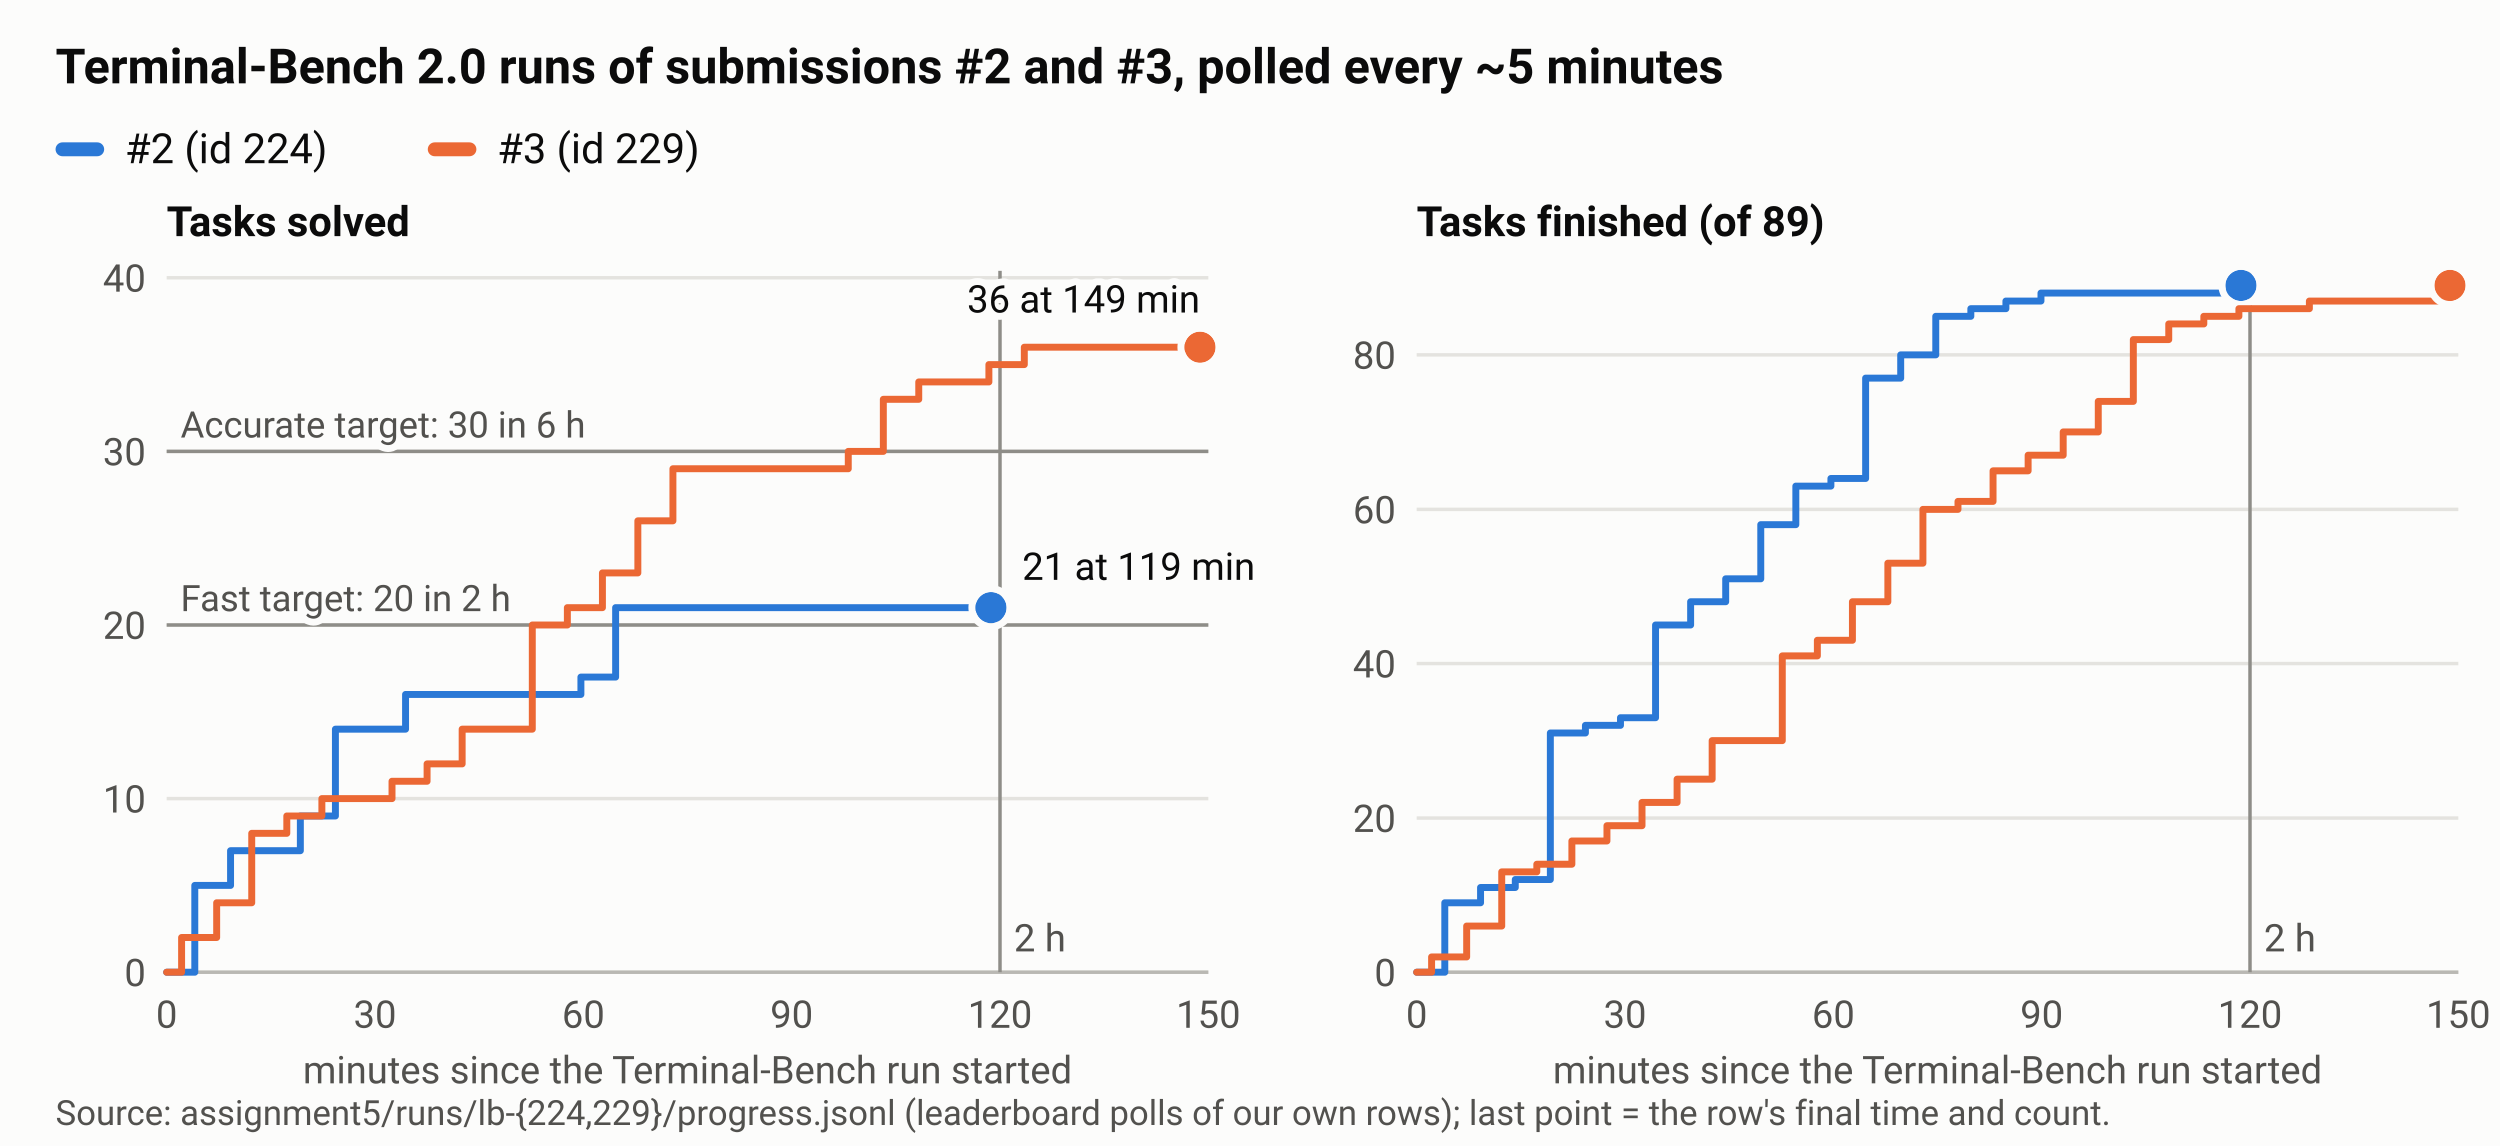
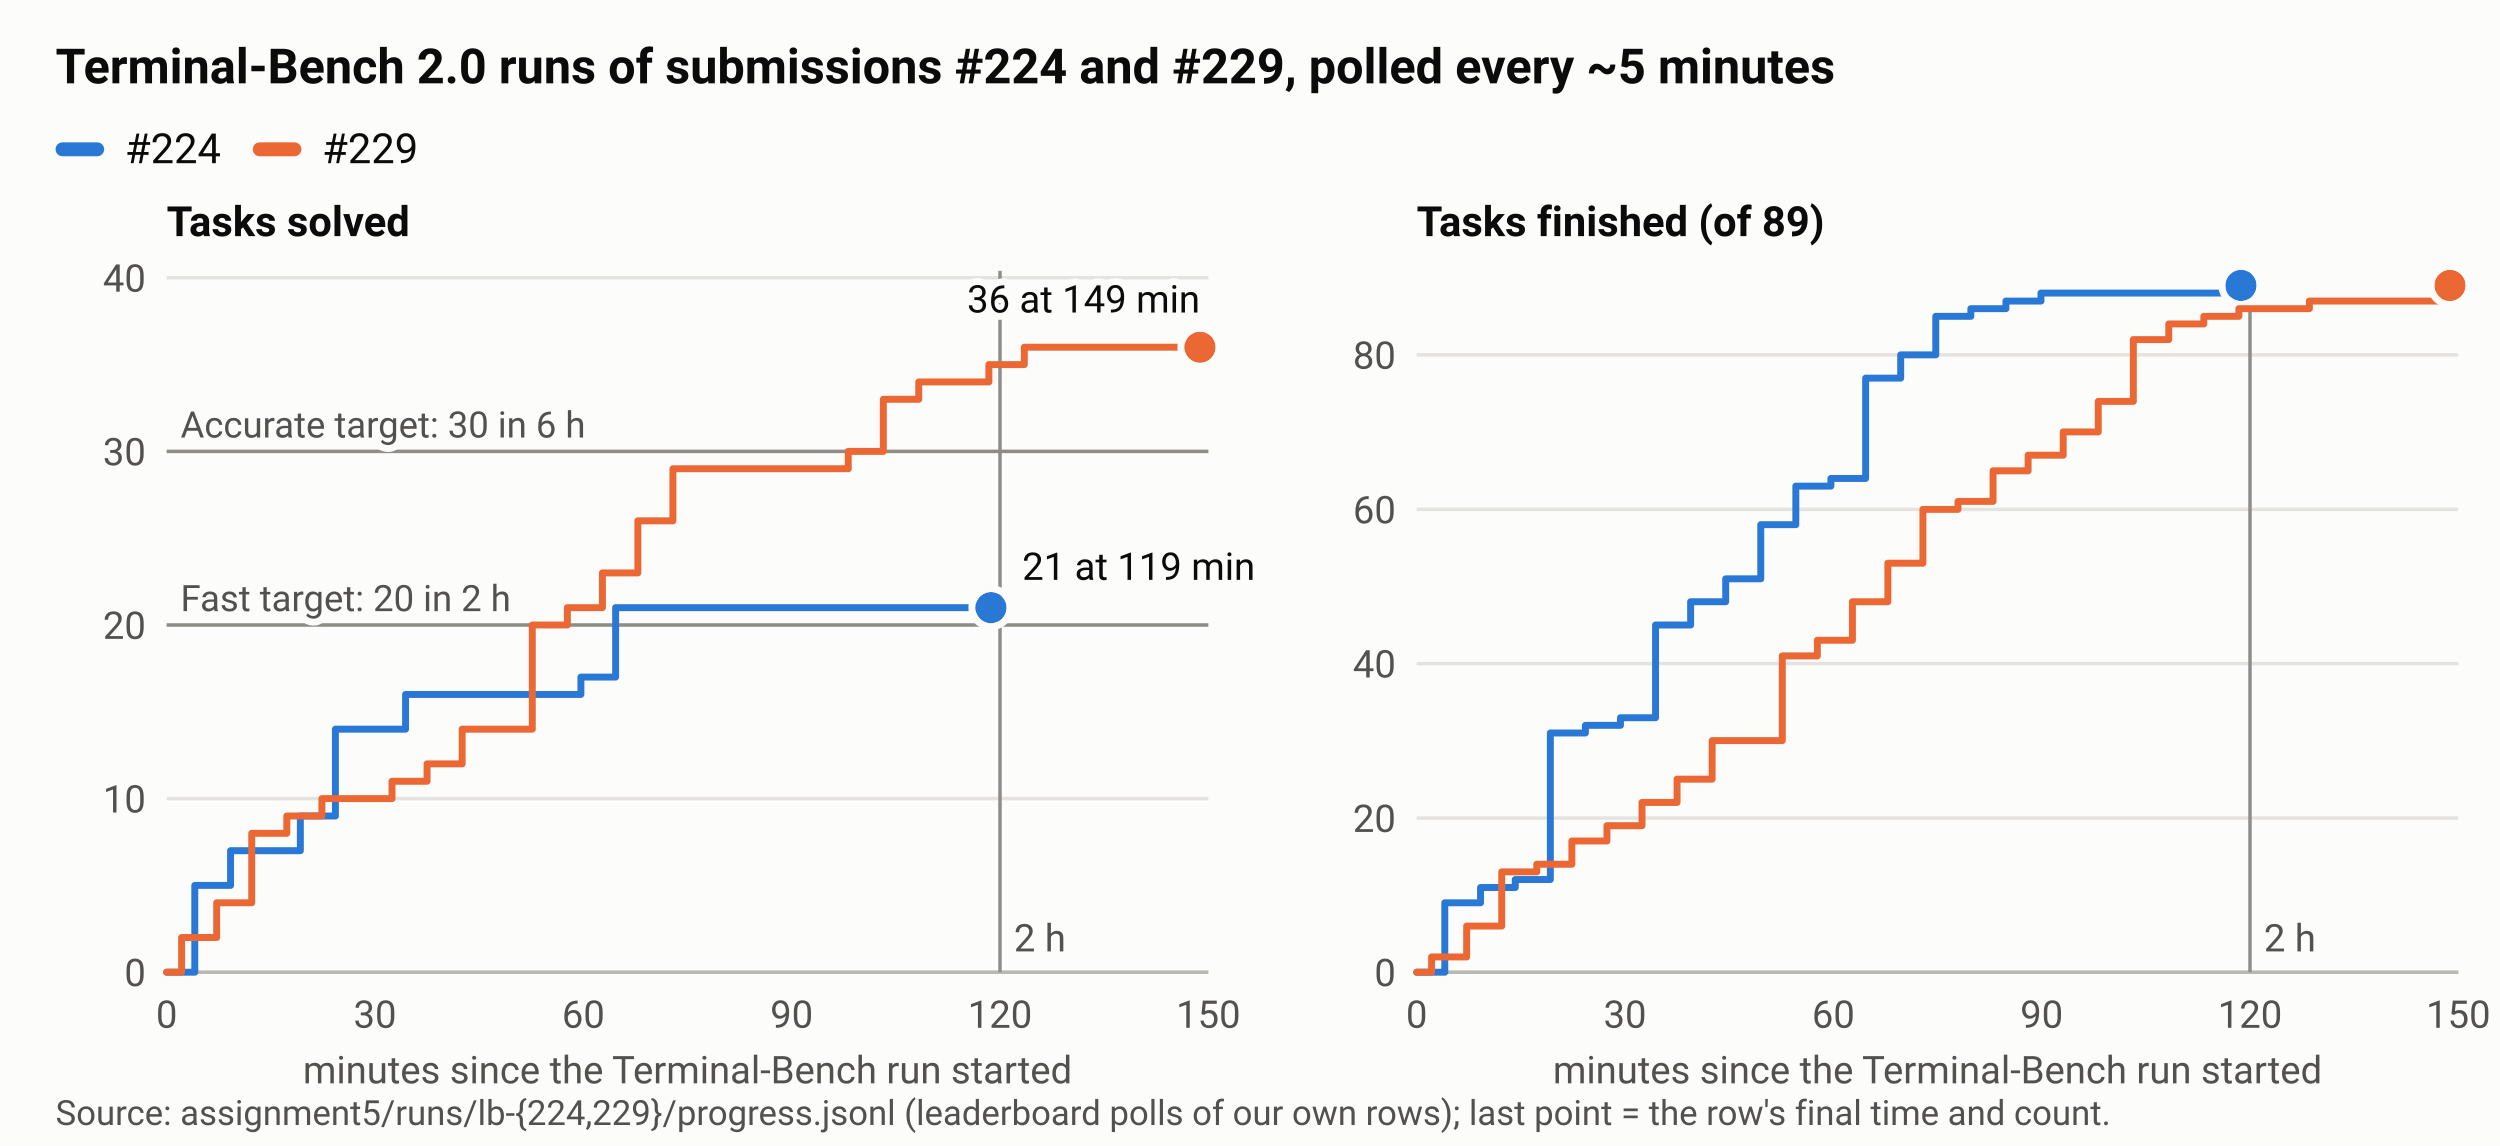
<svg xmlns="http://www.w3.org/2000/svg" viewBox="0 0 720 330" width="720" height="330" role="img" aria-labelledby="t d">
  <style>
  .bg{fill:#fcfcfb} .t1{fill:#0b0b0b} .t2{fill:#52514e} .grid{stroke:#e4e3df} .axis{stroke:#b9b8b3}
  .l1{stroke:#2a78d6} .l2{stroke:#eb6834} .l3{stroke:#1baf7a} .f1{fill:#2a78d6} .f2{fill:#eb6834} .f3{fill:#1baf7a}
  .ring{stroke:#fcfcfb} .ref{stroke:#8e8d88} .halo{stroke:#fcfcfb;stroke-width:4px;paint-order:stroke;stroke-linejoin:round}
  text{font-family:system-ui,-apple-system,"Segoe UI",Roboto,sans-serif;font-variant-numeric:tabular-nums}
</style>
  <rect class="bg" width="720" height="330" />
-   <text x="16.0" y="24.0" class="t1" font-size="14" text-anchor="start" font-weight="600">Terminal-Bench 2.0 runs of submissions #2 and #3, polled every ~5 minutes</text>
+   <text x="16.0" y="24.0" class="t1" font-size="14" text-anchor="start" font-weight="600">Terminal-Bench 2.0 runs of submissions #224 and #229, polled every ~5 minutes</text>
  <rect x="16" y="41" width="14" height="4" rx="2" class="f1" />
-   <text x="36.0" y="47.0" class="t1" font-size="12" text-anchor="start" font-weight="400">#2 (id 224)</text>
-   <rect x="123.2" y="41" width="14" height="4" rx="2" class="f2" />
-   <text x="143.2" y="47.0" class="t1" font-size="12" text-anchor="start" font-weight="400">#3 (id 229)</text>
+   <text x="36.0" y="47.0" class="t1" font-size="12" text-anchor="start" font-weight="400">#224</text>
+   <rect x="72.8" y="41" width="14" height="4" rx="2" class="f2" />
+   <text x="92.8" y="47.0" class="t1" font-size="12" text-anchor="start" font-weight="400">#229</text>
  <text x="48.0" y="68.0" class="t1" font-size="12" text-anchor="start" font-weight="600">Tasks solved</text>
  <line x1="48.0" y1="280.0" x2="348.0" y2="280.0" class="grid" stroke-width="1" />
  <text x="42.0" y="284.0" class="t2" font-size="11" text-anchor="end" font-weight="400">0</text>
  <line x1="48.0" y1="230.0" x2="348.0" y2="230.0" class="grid" stroke-width="1" />
  <text x="42.0" y="234.0" class="t2" font-size="11" text-anchor="end" font-weight="400">10</text>
  <line x1="48.0" y1="180.0" x2="348.0" y2="180.0" class="grid" stroke-width="1" />
  <text x="42.0" y="184.0" class="t2" font-size="11" text-anchor="end" font-weight="400">20</text>
  <line x1="48.0" y1="130.0" x2="348.0" y2="130.0" class="grid" stroke-width="1" />
  <text x="42.0" y="134.0" class="t2" font-size="11" text-anchor="end" font-weight="400">30</text>
  <line x1="48.0" y1="80.0" x2="348.0" y2="80.0" class="grid" stroke-width="1" />
  <text x="42.0" y="84.0" class="t2" font-size="11" text-anchor="end" font-weight="400">40</text>
  <text x="48.0" y="296.0" class="t2" font-size="11" text-anchor="middle" font-weight="400">0</text>
  <text x="108.0" y="296.0" class="t2" font-size="11" text-anchor="middle" font-weight="400">30</text>
  <text x="168.0" y="296.0" class="t2" font-size="11" text-anchor="middle" font-weight="400">60</text>
  <text x="228.0" y="296.0" class="t2" font-size="11" text-anchor="middle" font-weight="400">90</text>
  <text x="288.0" y="296.0" class="t2" font-size="11" text-anchor="middle" font-weight="400">120</text>
  <text x="348.0" y="296.0" class="t2" font-size="11" text-anchor="middle" font-weight="400">150</text>
  <line x1="48.0" y1="280.0" x2="348.0" y2="280.0" class="axis" stroke-width="1" />
  <text x="198.0" y="312.0" class="t2" font-size="11" text-anchor="middle" font-weight="400">minutes since the Terminal-Bench run started</text>
  <line x1="288.0" y1="78.0" x2="288.0" y2="280.0" class="ref" stroke-width="1" />
  <line x1="48.0" y1="180.0" x2="348.0" y2="180.0" class="ref" stroke-width="1" />
  <line x1="48.0" y1="130.0" x2="348.0" y2="130.0" class="ref" stroke-width="1" />
  <path d="M48.0,280.0 H56.1 V255.0 H56.3 V255.0 H66.4 V245.0 H76.4 V245.0 H86.5 V235.0 H96.6 V210.0 H106.7 V210.0 H116.8 V200.0 H126.9 V200.0 H137.0 V200.0 H147.1 V200.0 H157.2 V200.0 H167.3 V195.0 H177.3 V175.0 H187.4 V175.0 H197.5 V175.0 H207.6 V175.0 H217.7 V175.0 H227.8 V175.0 H237.9 V175.0 H248.0 V175.0 H258.1 V175.0 H268.1 V175.0 H278.2 V175.0 H285.4 V175.0" class="l1" fill="none" stroke-width="2" stroke-linejoin="round" stroke-linecap="round" />
  <circle cx="285.4" cy="175.0" r="4.5" class="f1" />
  <circle cx="285.4" cy="175.0" r="5.5" fill="none" class="ring" stroke-width="2" />
  <path d="M48.0,280.0 H52.3 V270.0 H62.4 V260.0 H72.5 V240.0 H82.6 V235.0 H92.7 V230.0 H102.8 V230.0 H112.9 V225.0 H123.0 V220.0 H133.1 V210.0 H143.2 V210.0 H153.3 V180.0 H163.4 V175.0 H173.5 V165.0 H183.7 V150.0 H193.8 V135.0 H203.9 V135.0 H214.0 V135.0 H224.1 V135.0 H234.2 V135.0 H244.3 V130.0 H254.4 V115.0 H264.6 V110.0 H274.7 V110.0 H284.8 V105.0 H295.0 V100.0 H305.1 V100.0 H315.2 V100.0 H325.3 V100.0 H335.5 V100.0 H345.6 V100.0 H345.6 V100.0" class="l2" fill="none" stroke-width="2" stroke-linejoin="round" stroke-linecap="round" />
  <circle cx="345.6" cy="100.0" r="4.5" class="f2" />
  <circle cx="345.6" cy="100.0" r="5.5" fill="none" class="ring" stroke-width="2" />
  <text x="292.0" y="274.0" class="t2 halo" font-size="11" text-anchor="start" font-weight="400">2 h</text>
  <text x="52.0" y="176.0" class="t2 halo" font-size="10.5" text-anchor="start" font-weight="400">Fast target: 20 in 2 h</text>
  <text x="52.0" y="126.0" class="t2 halo" font-size="10.5" text-anchor="start" font-weight="400">Accurate target: 30 in 6 h</text>
  <text x="294.4" y="167.0" class="t1 halo" font-size="11" text-anchor="start" font-weight="400">21 at 119 min</text>
  <text x="345.6" y="90.0" class="t1 halo" font-size="11" text-anchor="end" font-weight="400">36 at 149 min</text>
  <text x="408.0" y="68.0" class="t1" font-size="12" text-anchor="start" font-weight="600">Tasks finished (of 89)</text>
  <line x1="408.0" y1="280.0" x2="708.0" y2="280.0" class="grid" stroke-width="1" />
  <text x="402.0" y="284.0" class="t2" font-size="11" text-anchor="end" font-weight="400">0</text>
  <line x1="408.0" y1="235.6" x2="708.0" y2="235.6" class="grid" stroke-width="1" />
  <text x="402.0" y="239.6" class="t2" font-size="11" text-anchor="end" font-weight="400">20</text>
  <line x1="408.0" y1="191.1" x2="708.0" y2="191.1" class="grid" stroke-width="1" />
  <text x="402.0" y="195.1" class="t2" font-size="11" text-anchor="end" font-weight="400">40</text>
  <line x1="408.0" y1="146.7" x2="708.0" y2="146.7" class="grid" stroke-width="1" />
  <text x="402.0" y="150.7" class="t2" font-size="11" text-anchor="end" font-weight="400">60</text>
  <line x1="408.0" y1="102.2" x2="708.0" y2="102.2" class="grid" stroke-width="1" />
  <text x="402.0" y="106.2" class="t2" font-size="11" text-anchor="end" font-weight="400">80</text>
  <text x="408.0" y="296.0" class="t2" font-size="11" text-anchor="middle" font-weight="400">0</text>
  <text x="468.0" y="296.0" class="t2" font-size="11" text-anchor="middle" font-weight="400">30</text>
  <text x="528.0" y="296.0" class="t2" font-size="11" text-anchor="middle" font-weight="400">60</text>
  <text x="588.0" y="296.0" class="t2" font-size="11" text-anchor="middle" font-weight="400">90</text>
  <text x="648.0" y="296.0" class="t2" font-size="11" text-anchor="middle" font-weight="400">120</text>
  <text x="708.0" y="296.0" class="t2" font-size="11" text-anchor="middle" font-weight="400">150</text>
  <line x1="408.0" y1="280.0" x2="708.0" y2="280.0" class="axis" stroke-width="1" />
  <text x="558.0" y="312.0" class="t2" font-size="11" text-anchor="middle" font-weight="400">minutes since the Terminal-Bench run started</text>
  <line x1="648.0" y1="78.0" x2="648.0" y2="280.0" class="ref" stroke-width="1" />
  <path d="M408.0,280.0 H416.1 V260.0 H416.3 V260.0 H426.4 V255.6 H436.4 V253.3 H446.5 V211.1 H456.6 V208.9 H466.7 V206.7 H476.8 V180.0 H486.9 V173.3 H497.0 V166.7 H507.1 V151.1 H517.2 V140.0 H527.3 V137.8 H537.3 V108.9 H547.4 V102.2 H557.5 V91.1 H567.6 V88.9 H577.7 V86.7 H587.8 V84.4 H597.9 V84.4 H608.0 V84.4 H618.1 V84.4 H628.1 V84.4 H638.2 V84.4 H645.4 V82.2" class="l1" fill="none" stroke-width="2" stroke-linejoin="round" stroke-linecap="round" />
  <circle cx="645.4" cy="82.2" r="4.5" class="f1" />
  <circle cx="645.4" cy="82.2" r="5.5" fill="none" class="ring" stroke-width="2" />
  <path d="M408.0,280.0 H412.3 V275.6 H422.4 V266.7 H432.5 V251.1 H442.6 V248.9 H452.7 V242.2 H462.8 V237.8 H472.9 V231.1 H483.0 V224.4 H493.1 V213.3 H503.2 V213.3 H513.3 V188.9 H523.4 V184.4 H533.5 V173.3 H543.7 V162.2 H553.8 V146.7 H563.9 V144.4 H574.0 V135.6 H584.1 V131.1 H594.2 V124.4 H604.3 V115.6 H614.4 V97.8 H624.6 V93.3 H634.7 V91.1 H644.8 V88.9 H655.0 V88.9 H665.1 V86.7 H675.2 V86.7 H685.3 V86.7 H695.5 V86.7 H705.6 V84.4 H705.6 V82.2" class="l2" fill="none" stroke-width="2" stroke-linejoin="round" stroke-linecap="round" />
  <circle cx="705.6" cy="82.2" r="4.5" class="f2" />
  <circle cx="705.6" cy="82.2" r="5.5" fill="none" class="ring" stroke-width="2" />
  <text x="652.0" y="274.0" class="t2 halo" font-size="11" text-anchor="start" font-weight="400">2 h</text>
  <text x="16.0" y="324.0" class="t2" font-size="10" text-anchor="start" font-weight="400">Source: assignment5/runs/lb-{224,229}/progress.jsonl (leaderboard polls of our own rows); last point = the row's final time and count.</text>
</svg>
